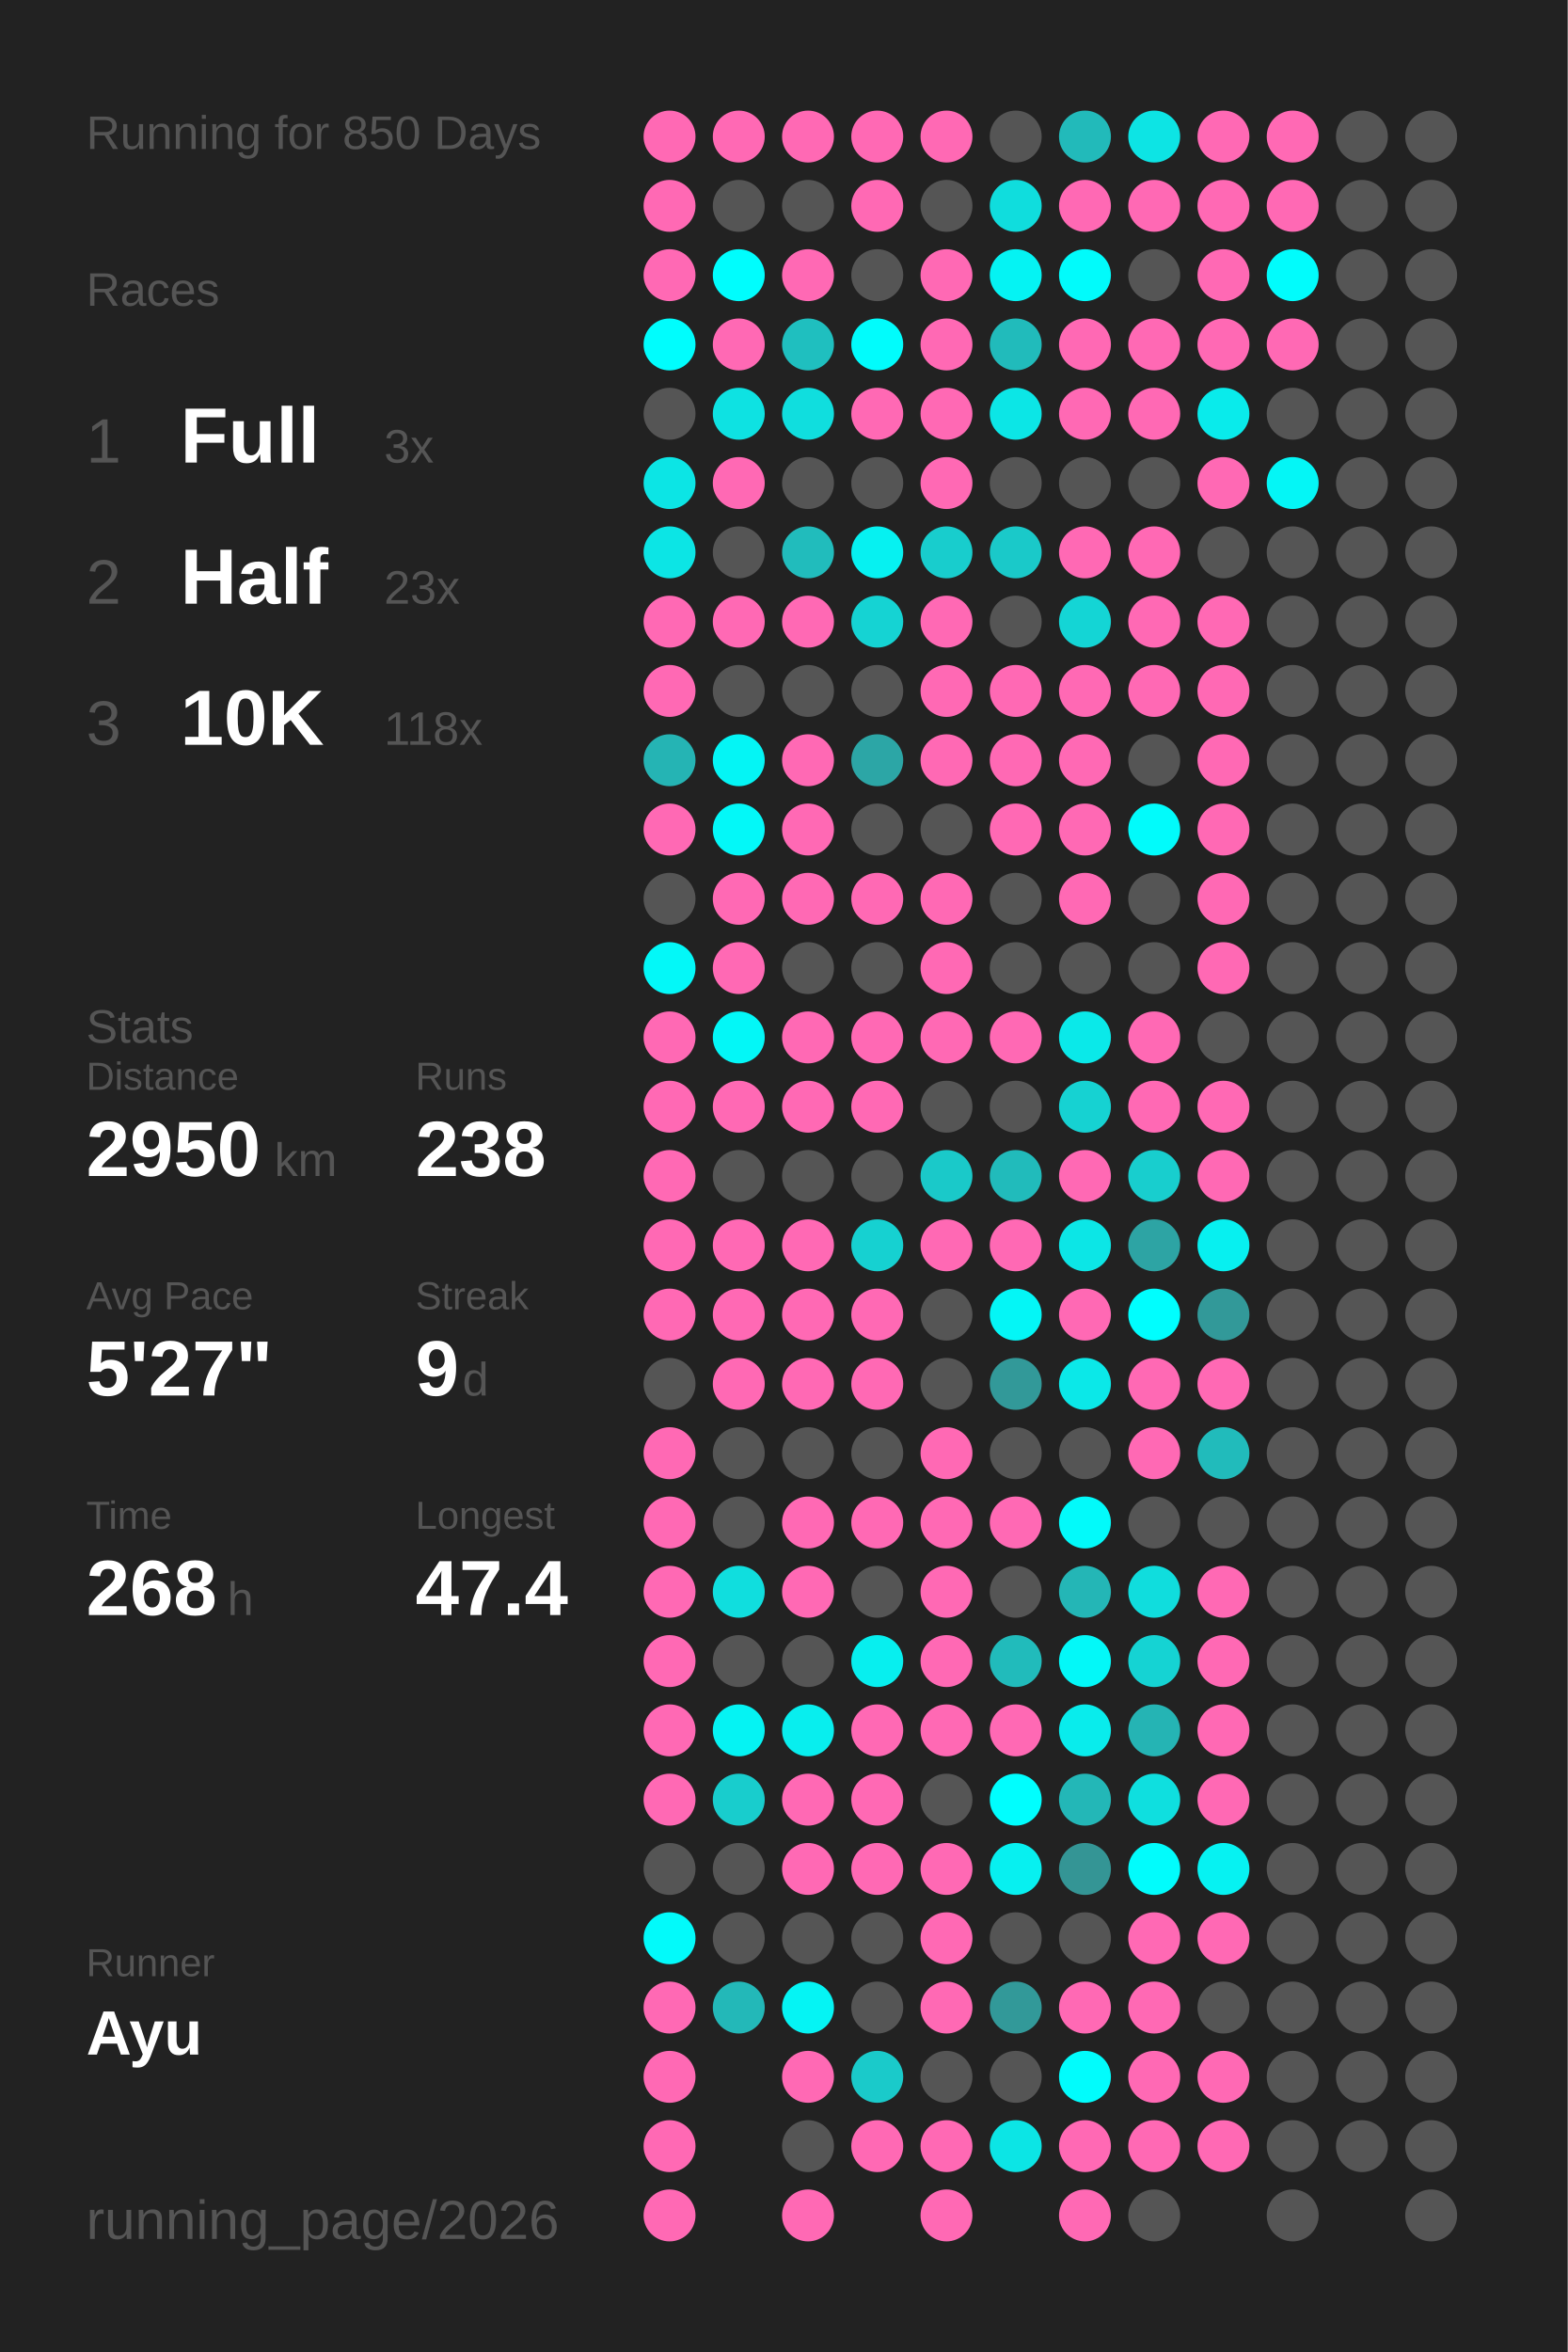
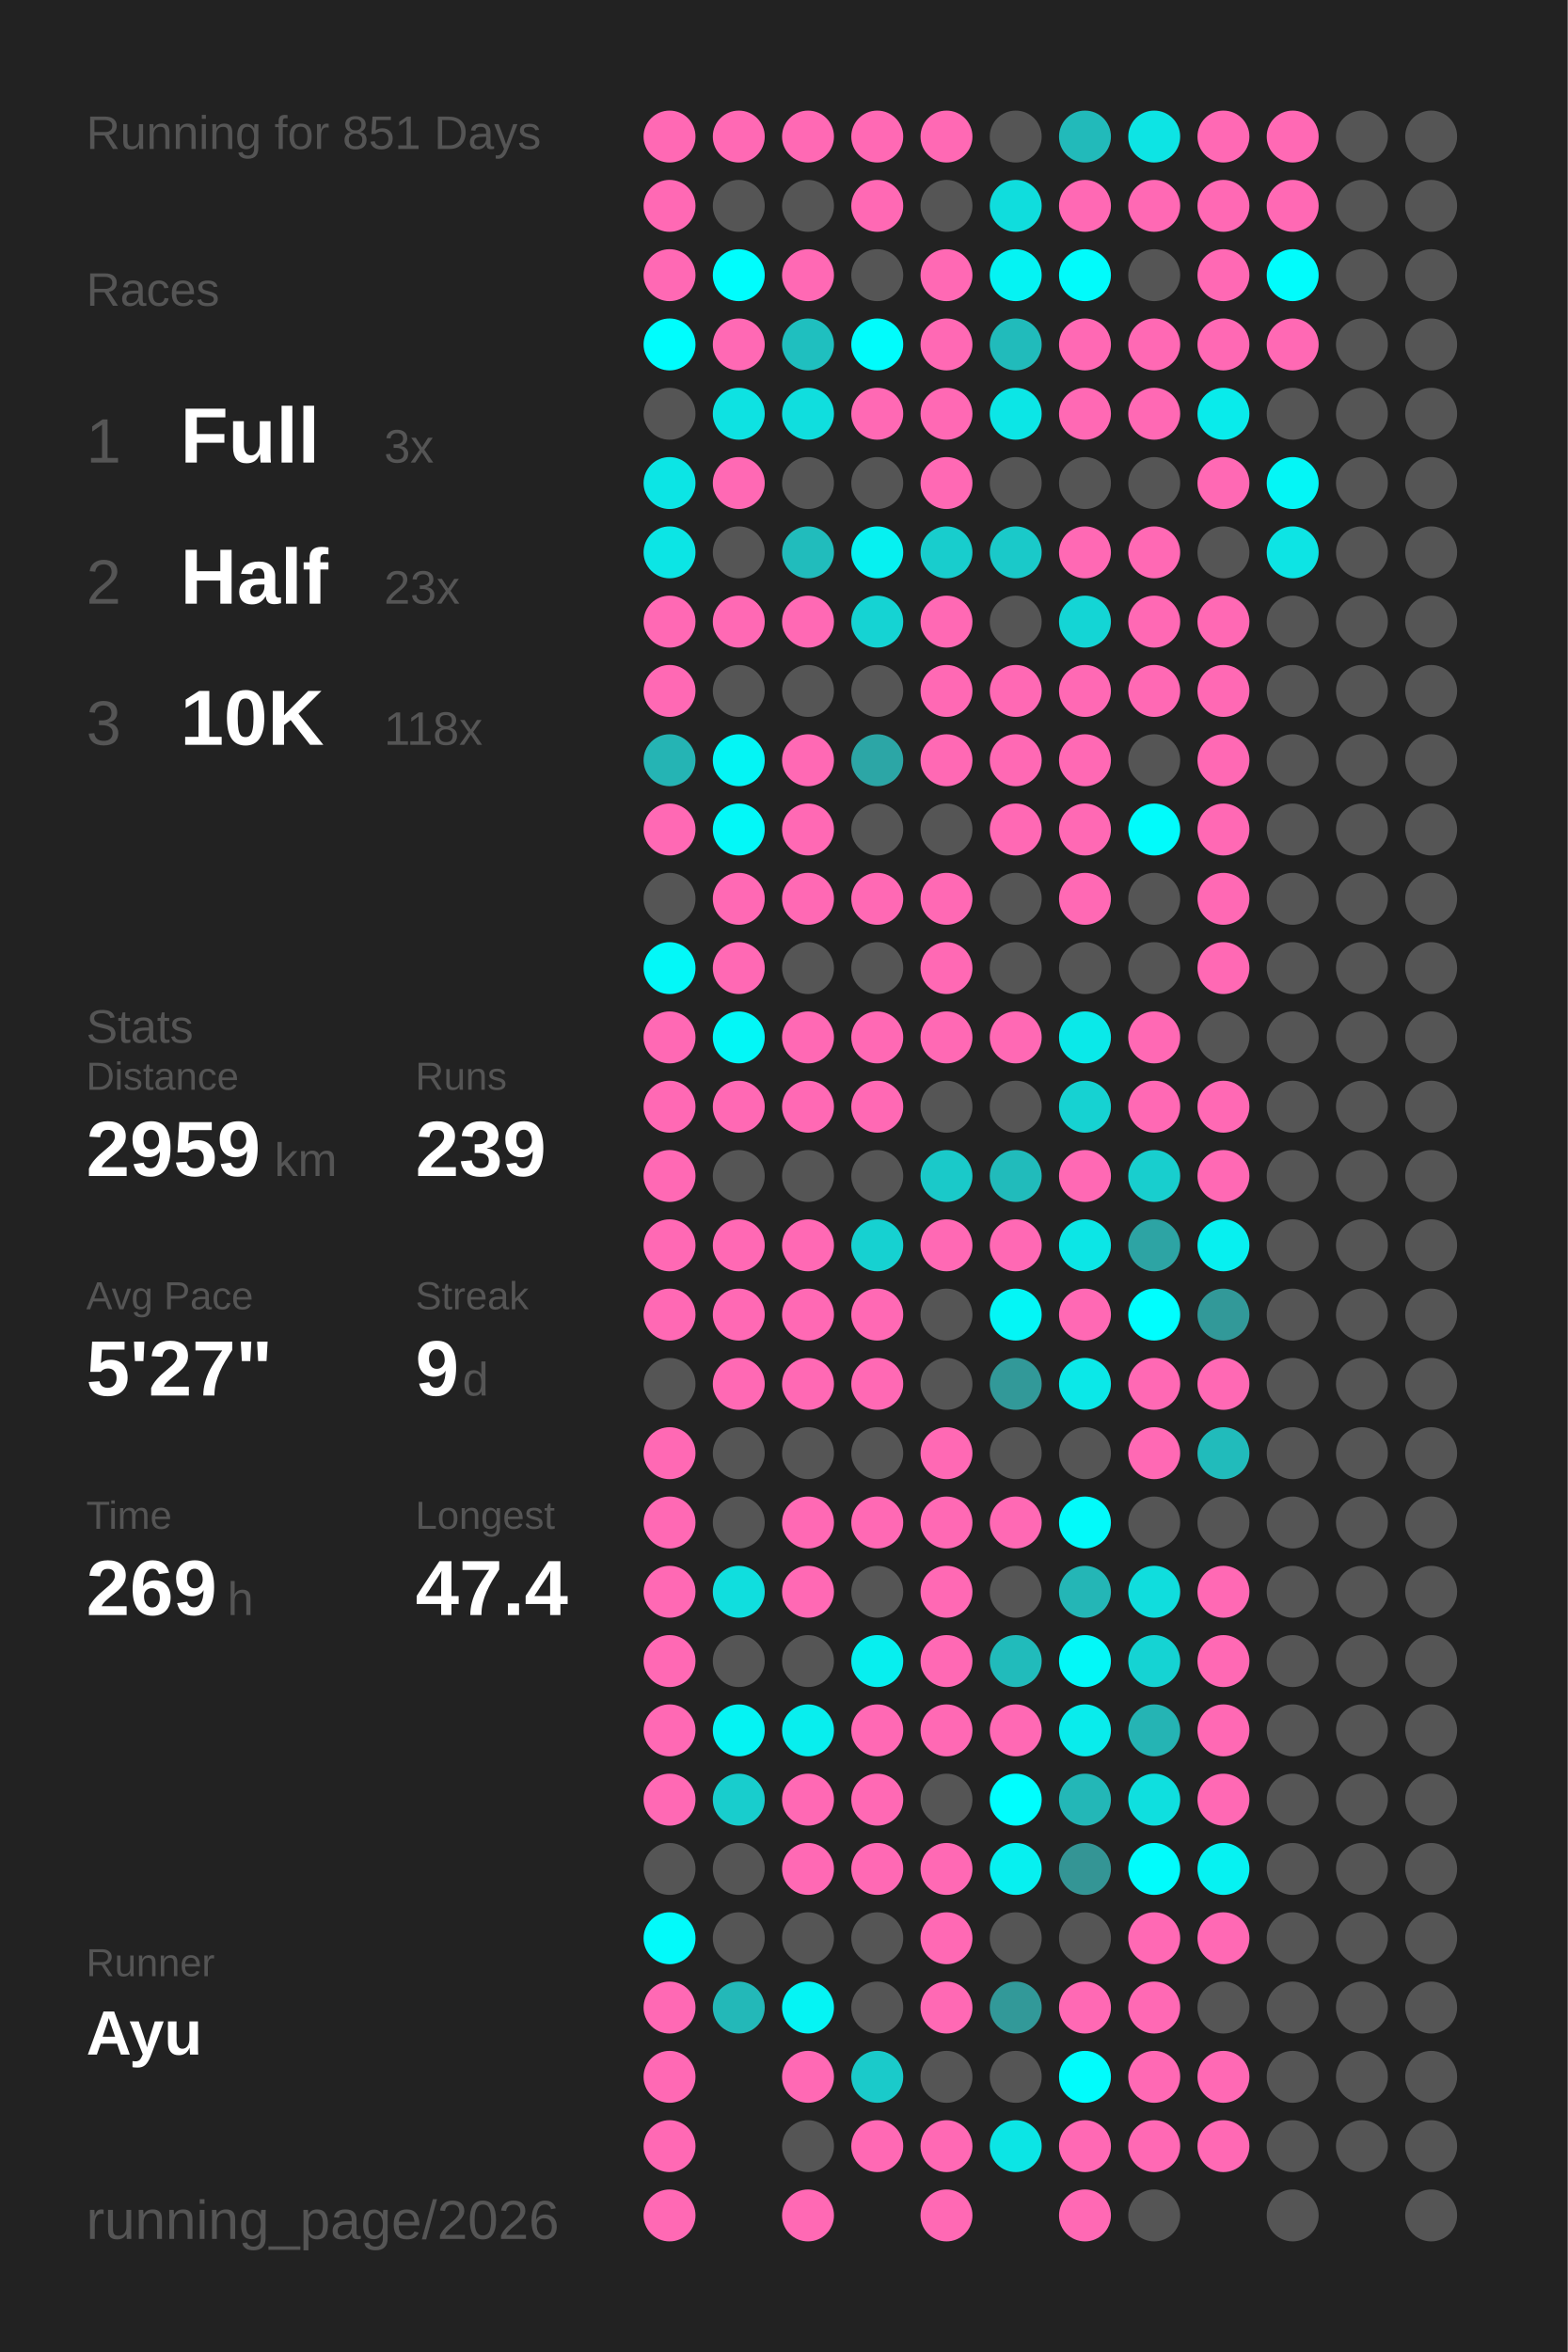
<svg xmlns="http://www.w3.org/2000/svg" baseProfile="full" height="300mm" version="1.1" viewBox="0,0,200,300" width="200mm">
  <defs />
  <rect fill="#222222" height="300" width="200" x="0" y="0" />
-   <text fill="#555555" style="font-size:6px; font-family:Arial;" x="11" y="19">Running for 850 Days</text>
+   <text fill="#555555" style="font-size:6px; font-family:Arial;" x="11" y="19">Running for 851 Days</text>
  <text fill="#555555" style="font-size:6px; font-family:Arial;" x="11" y="39">Races</text>
  <text fill="#555555" style="font-size:8px; font-family:Arial;" x="11" y="59">1</text>
  <text fill="#FFFFFF" style="font-size:10px; font-family:Arial; font-weight:bold;" x="23" y="59">Full</text>
  <text fill="#555555" style="font-size:6px; font-family:Arial;" x="49" y="59">3x</text>
  <text fill="#555555" style="font-size:8px; font-family:Arial;" x="11" y="77">2</text>
  <text fill="#FFFFFF" style="font-size:10px; font-family:Arial; font-weight:bold;" x="23" y="77">Half</text>
  <text fill="#555555" style="font-size:6px; font-family:Arial;" x="49" y="77">23x</text>
  <text fill="#555555" style="font-size:8px; font-family:Arial;" x="11" y="95">3</text>
  <text fill="#FFFFFF" style="font-size:10px; font-family:Arial; font-weight:bold;" x="23" y="95">10K</text>
  <text fill="#555555" style="font-size:6px; font-family:Arial;" x="49" y="95">118x</text>
  <text fill="#555555" style="font-size:6px; font-family:Arial;" x="11" y="133">Stats</text>
  <text fill="#555555" style="font-size:5px; font-family:Arial;" x="11" y="139">Distance</text>
-   <text fill="#FFFFFF" style="font-size:10px; font-family:Arial; font-weight:bold;" x="11" y="150">2950</text>
+   <text fill="#FFFFFF" style="font-size:10px; font-family:Arial; font-weight:bold;" x="11" y="150">2959</text>
  <text fill="#555555" style="font-size:6px; font-family:Arial;" x="35" y="150">km</text>
  <text fill="#555555" style="font-size:5px; font-family:Arial;" x="53" y="139">Runs</text>
-   <text fill="#FFFFFF" style="font-size:10px; font-family:Arial; font-weight:bold;" x="53" y="150">238</text>
+   <text fill="#FFFFFF" style="font-size:10px; font-family:Arial; font-weight:bold;" x="53" y="150">239</text>
  <text fill="#555555" style="font-size:5px; font-family:Arial;" x="11" y="167">Avg Pace</text>
  <text fill="#FFFFFF" style="font-size:10px; font-family:Arial; font-weight:bold;" x="11" y="178">5'27"</text>
  <text fill="#555555" style="font-size:5px; font-family:Arial;" x="53" y="167">Streak</text>
  <text fill="#FFFFFF" style="font-size:10px; font-family:Arial; font-weight:bold;" x="53" y="178">9</text>
  <text fill="#555555" style="font-size:6px; font-family:Arial;" x="59" y="178">d</text>
  <text fill="#555555" style="font-size:5px; font-family:Arial;" x="11" y="195">Time</text>
-   <text fill="#FFFFFF" style="font-size:10px; font-family:Arial; font-weight:bold;" x="11" y="206">268</text>
+   <text fill="#FFFFFF" style="font-size:10px; font-family:Arial; font-weight:bold;" x="11" y="206">269</text>
  <text fill="#555555" style="font-size:6px; font-family:Arial;" x="29" y="206">h</text>
  <text fill="#555555" style="font-size:5px; font-family:Arial;" x="53" y="195">Longest</text>
  <text fill="#FFFFFF" style="font-size:10px; font-family:Arial; font-weight:bold;" x="53" y="206">47.4</text>
  <text fill="#555555" style="font-size:5px; font-family:Arial;" x="11" y="252.065">Runner</text>
  <text fill="#FFFFFF" style="font-size:8px; font-family:Arial; font-weight:bold;" x="11" y="262.065">Ayu</text>
  <text fill="#555555" style="font-size:7px; font-family:Arial;" x="11" y="285.581">running_page/2026</text>
  <circle cx="85.417" cy="17.419" fill="#ff69b4" r="3.312" />
  <circle cx="85.417" cy="26.258" fill="#ff69b4" r="3.312" />
  <circle cx="85.417" cy="35.097" fill="#ff69b4" r="3.312" />
  <circle cx="85.417" cy="43.935" fill="#00fdfd" r="3.312" />
  <circle cx="85.417" cy="52.774" fill="#555555" r="3.312" />
  <circle cx="85.417" cy="61.613" fill="#0ce5e5" r="3.312" />
  <circle cx="85.417" cy="70.452" fill="#0ce5e5" r="3.312" />
  <circle cx="85.417" cy="79.29" fill="#ff69b4" r="3.312" />
  <circle cx="85.417" cy="88.129" fill="#ff69b4" r="3.312" />
  <circle cx="85.417" cy="96.968" fill="#25b4b4" r="3.312" />
  <circle cx="85.417" cy="105.806" fill="#ff69b4" r="3.312" />
  <circle cx="85.417" cy="114.645" fill="#555555" r="3.312" />
  <circle cx="85.417" cy="123.484" fill="#03f8f8" r="3.312" />
  <circle cx="85.417" cy="132.323" fill="#ff69b4" r="3.312" />
  <circle cx="85.417" cy="141.161" fill="#ff69b4" r="3.312" />
  <circle cx="85.417" cy="150" fill="#ff69b4" r="3.312" />
  <circle cx="85.417" cy="158.839" fill="#ff69b4" r="3.312" />
  <circle cx="85.417" cy="167.677" fill="#ff69b4" r="3.312" />
  <circle cx="85.417" cy="176.516" fill="#555555" r="3.312" />
  <circle cx="85.417" cy="185.355" fill="#ff69b4" r="3.312" />
  <circle cx="85.417" cy="194.194" fill="#ff69b4" r="3.312" />
  <circle cx="85.417" cy="203.032" fill="#ff69b4" r="3.312" />
  <circle cx="85.417" cy="211.871" fill="#ff69b4" r="3.312" />
  <circle cx="85.417" cy="220.71" fill="#ff69b4" r="3.312" />
  <circle cx="85.417" cy="229.548" fill="#ff69b4" r="3.312" />
  <circle cx="85.417" cy="238.387" fill="#555555" r="3.312" />
  <circle cx="85.417" cy="247.226" fill="#02fafa" r="3.312" />
  <circle cx="85.417" cy="256.065" fill="#ff69b4" r="3.312" />
  <circle cx="85.417" cy="264.903" fill="#ff69b4" r="3.312" />
  <circle cx="85.417" cy="273.742" fill="#ff69b4" r="3.312" />
  <circle cx="85.417" cy="282.581" fill="#ff69b4" r="3.312" />
  <circle cx="94.25" cy="17.419" fill="#ff69b4" r="3.312" />
  <circle cx="94.25" cy="26.258" fill="#555555" r="3.312" />
  <circle cx="94.25" cy="35.097" fill="#00fdfd" r="3.312" />
  <circle cx="94.25" cy="43.935" fill="#ff69b4" r="3.312" />
  <circle cx="94.25" cy="52.774" fill="#0ee2e2" r="3.312" />
  <circle cx="94.25" cy="61.613" fill="#ff69b4" r="3.312" />
  <circle cx="94.25" cy="70.452" fill="#555555" r="3.312" />
  <circle cx="94.25" cy="79.29" fill="#ff69b4" r="3.312" />
  <circle cx="94.25" cy="88.129" fill="#555555" r="3.312" />
  <circle cx="94.25" cy="96.968" fill="#04f5f5" r="3.312" />
  <circle cx="94.25" cy="105.806" fill="#03f8f8" r="3.312" />
  <circle cx="94.25" cy="114.645" fill="#ff69b4" r="3.312" />
  <circle cx="94.25" cy="123.484" fill="#ff69b4" r="3.312" />
  <circle cx="94.25" cy="132.323" fill="#03f7f7" r="3.312" />
  <circle cx="94.25" cy="141.161" fill="#ff69b4" r="3.312" />
  <circle cx="94.25" cy="150" fill="#555555" r="3.312" />
  <circle cx="94.25" cy="158.839" fill="#ff69b4" r="3.312" />
  <circle cx="94.25" cy="167.677" fill="#ff69b4" r="3.312" />
  <circle cx="94.25" cy="176.516" fill="#ff69b4" r="3.312" />
  <circle cx="94.25" cy="185.355" fill="#555555" r="3.312" />
  <circle cx="94.25" cy="194.194" fill="#555555" r="3.312" />
  <circle cx="94.25" cy="203.032" fill="#10dede" r="3.312" />
  <circle cx="94.25" cy="211.871" fill="#555555" r="3.312" />
  <circle cx="94.25" cy="220.71" fill="#05f3f3" r="3.312" />
  <circle cx="94.25" cy="229.548" fill="#18cdcd" r="3.312" />
  <circle cx="94.25" cy="238.387" fill="#555555" r="3.312" />
  <circle cx="94.25" cy="247.226" fill="#555555" r="3.312" />
  <circle cx="94.25" cy="256.065" fill="#23b8b8" r="3.312" />
  <circle cx="103.083" cy="17.419" fill="#ff69b4" r="3.312" />
  <circle cx="103.083" cy="26.258" fill="#555555" r="3.312" />
  <circle cx="103.083" cy="35.097" fill="#ff69b4" r="3.312" />
  <circle cx="103.083" cy="43.935" fill="#1fbfbf" r="3.312" />
  <circle cx="103.083" cy="52.774" fill="#10dede" r="3.312" />
  <circle cx="103.083" cy="61.613" fill="#555555" r="3.312" />
  <circle cx="103.083" cy="70.452" fill="#21bcbc" r="3.312" />
  <circle cx="103.083" cy="79.29" fill="#ff69b4" r="3.312" />
  <circle cx="103.083" cy="88.129" fill="#555555" r="3.312" />
  <circle cx="103.083" cy="96.968" fill="#ff69b4" r="3.312" />
  <circle cx="103.083" cy="105.806" fill="#ff69b4" r="3.312" />
  <circle cx="103.083" cy="114.645" fill="#ff69b4" r="3.312" />
  <circle cx="103.083" cy="123.484" fill="#555555" r="3.312" />
  <circle cx="103.083" cy="132.323" fill="#ff69b4" r="3.312" />
  <circle cx="103.083" cy="141.161" fill="#ff69b4" r="3.312" />
  <circle cx="103.083" cy="150" fill="#555555" r="3.312" />
  <circle cx="103.083" cy="158.839" fill="#ff69b4" r="3.312" />
  <circle cx="103.083" cy="167.677" fill="#ff69b4" r="3.312" />
  <circle cx="103.083" cy="176.516" fill="#ff69b4" r="3.312" />
  <circle cx="103.083" cy="185.355" fill="#555555" r="3.312" />
  <circle cx="103.083" cy="194.194" fill="#ff69b4" r="3.312" />
  <circle cx="103.083" cy="203.032" fill="#ff69b4" r="3.312" />
  <circle cx="103.083" cy="211.871" fill="#555555" r="3.312" />
  <circle cx="103.083" cy="220.71" fill="#08eeee" r="3.312" />
  <circle cx="103.083" cy="229.548" fill="#ff69b4" r="3.312" />
  <circle cx="103.083" cy="238.387" fill="#ff69b4" r="3.312" />
  <circle cx="103.083" cy="247.226" fill="#555555" r="3.312" />
  <circle cx="103.083" cy="256.065" fill="#05f4f4" r="3.312" />
  <circle cx="103.083" cy="264.903" fill="#ff69b4" r="3.312" />
  <circle cx="103.083" cy="273.742" fill="#555555" r="3.312" />
  <circle cx="103.083" cy="282.581" fill="#ff69b4" r="3.312" />
  <circle cx="111.917" cy="17.419" fill="#ff69b4" r="3.312" />
  <circle cx="111.917" cy="26.258" fill="#ff69b4" r="3.312" />
  <circle cx="111.917" cy="35.097" fill="#555555" r="3.312" />
  <circle cx="111.917" cy="43.935" fill="#01fcfc" r="3.312" />
  <circle cx="111.917" cy="52.774" fill="#ff69b4" r="3.312" />
  <circle cx="111.917" cy="61.613" fill="#555555" r="3.312" />
  <circle cx="111.917" cy="70.452" fill="#06f1f1" r="3.312" />
  <circle cx="111.917" cy="79.29" fill="#15d3d3" r="3.312" />
  <circle cx="111.917" cy="88.129" fill="#555555" r="3.312" />
  <circle cx="111.917" cy="96.968" fill="#2ca6a6" r="3.312" />
  <circle cx="111.917" cy="105.806" fill="#555555" r="3.312" />
  <circle cx="111.917" cy="114.645" fill="#ff69b4" r="3.312" />
  <circle cx="111.917" cy="123.484" fill="#555555" r="3.312" />
  <circle cx="111.917" cy="132.323" fill="#ff69b4" r="3.312" />
  <circle cx="111.917" cy="141.161" fill="#ff69b4" r="3.312" />
  <circle cx="111.917" cy="150" fill="#555555" r="3.312" />
  <circle cx="111.917" cy="158.839" fill="#16d1d1" r="3.312" />
  <circle cx="111.917" cy="167.677" fill="#ff69b4" r="3.312" />
  <circle cx="111.917" cy="176.516" fill="#ff69b4" r="3.312" />
  <circle cx="111.917" cy="185.355" fill="#555555" r="3.312" />
  <circle cx="111.917" cy="194.194" fill="#ff69b4" r="3.312" />
  <circle cx="111.917" cy="203.032" fill="#555555" r="3.312" />
  <circle cx="111.917" cy="211.871" fill="#07efef" r="3.312" />
  <circle cx="111.917" cy="220.71" fill="#ff69b4" r="3.312" />
  <circle cx="111.917" cy="229.548" fill="#ff69b4" r="3.312" />
  <circle cx="111.917" cy="238.387" fill="#ff69b4" r="3.312" />
  <circle cx="111.917" cy="247.226" fill="#555555" r="3.312" />
  <circle cx="111.917" cy="256.065" fill="#555555" r="3.312" />
  <circle cx="111.917" cy="264.903" fill="#1acaca" r="3.312" />
  <circle cx="111.917" cy="273.742" fill="#ff69b4" r="3.312" />
  <circle cx="120.75" cy="17.419" fill="#ff69b4" r="3.312" />
  <circle cx="120.75" cy="26.258" fill="#555555" r="3.312" />
  <circle cx="120.75" cy="35.097" fill="#ff69b4" r="3.312" />
  <circle cx="120.75" cy="43.935" fill="#ff69b4" r="3.312" />
  <circle cx="120.75" cy="52.774" fill="#ff69b4" r="3.312" />
  <circle cx="120.75" cy="61.613" fill="#ff69b4" r="3.312" />
  <circle cx="120.75" cy="70.452" fill="#18cdcd" r="3.312" />
  <circle cx="120.75" cy="79.29" fill="#ff69b4" r="3.312" />
  <circle cx="120.75" cy="88.129" fill="#ff69b4" r="3.312" />
  <circle cx="120.75" cy="96.968" fill="#ff69b4" r="3.312" />
  <circle cx="120.75" cy="105.806" fill="#555555" r="3.312" />
  <circle cx="120.75" cy="114.645" fill="#ff69b4" r="3.312" />
  <circle cx="120.75" cy="123.484" fill="#ff69b4" r="3.312" />
  <circle cx="120.75" cy="132.323" fill="#ff69b4" r="3.312" />
  <circle cx="120.75" cy="141.161" fill="#555555" r="3.312" />
  <circle cx="120.75" cy="150" fill="#1ac9c9" r="3.312" />
  <circle cx="120.75" cy="158.839" fill="#ff69b4" r="3.312" />
  <circle cx="120.75" cy="167.677" fill="#555555" r="3.312" />
  <circle cx="120.75" cy="176.516" fill="#555555" r="3.312" />
  <circle cx="120.75" cy="185.355" fill="#ff69b4" r="3.312" />
  <circle cx="120.75" cy="194.194" fill="#ff69b4" r="3.312" />
  <circle cx="120.75" cy="203.032" fill="#ff69b4" r="3.312" />
  <circle cx="120.75" cy="211.871" fill="#ff69b4" r="3.312" />
  <circle cx="120.75" cy="220.71" fill="#ff69b4" r="3.312" />
  <circle cx="120.75" cy="229.548" fill="#555555" r="3.312" />
  <circle cx="120.75" cy="238.387" fill="#ff69b4" r="3.312" />
  <circle cx="120.75" cy="247.226" fill="#ff69b4" r="3.312" />
  <circle cx="120.75" cy="256.065" fill="#ff69b4" r="3.312" />
  <circle cx="120.75" cy="264.903" fill="#555555" r="3.312" />
  <circle cx="120.75" cy="273.742" fill="#ff69b4" r="3.312" />
  <circle cx="120.75" cy="282.581" fill="#ff69b4" r="3.312" />
  <circle cx="129.583" cy="17.419" fill="#555555" r="3.312" />
  <circle cx="129.583" cy="26.258" fill="#10dddd" r="3.312" />
  <circle cx="129.583" cy="35.097" fill="#05f3f3" r="3.312" />
  <circle cx="129.583" cy="43.935" fill="#21bbbb" r="3.312" />
  <circle cx="129.583" cy="52.774" fill="#0ce6e6" r="3.312" />
  <circle cx="129.583" cy="61.613" fill="#555555" r="3.312" />
  <circle cx="129.583" cy="70.452" fill="#1ac9c9" r="3.312" />
  <circle cx="129.583" cy="79.29" fill="#555555" r="3.312" />
  <circle cx="129.583" cy="88.129" fill="#ff69b4" r="3.312" />
  <circle cx="129.583" cy="96.968" fill="#ff69b4" r="3.312" />
  <circle cx="129.583" cy="105.806" fill="#ff69b4" r="3.312" />
  <circle cx="129.583" cy="114.645" fill="#555555" r="3.312" />
  <circle cx="129.583" cy="123.484" fill="#555555" r="3.312" />
  <circle cx="129.583" cy="132.323" fill="#ff69b4" r="3.312" />
  <circle cx="129.583" cy="141.161" fill="#555555" r="3.312" />
  <circle cx="129.583" cy="150" fill="#21bbbb" r="3.312" />
  <circle cx="129.583" cy="158.839" fill="#ff69b4" r="3.312" />
  <circle cx="129.583" cy="167.677" fill="#04f6f6" r="3.312" />
  <circle cx="129.583" cy="176.516" fill="#329999" r="3.312" />
  <circle cx="129.583" cy="185.355" fill="#555555" r="3.312" />
  <circle cx="129.583" cy="194.194" fill="#ff69b4" r="3.312" />
  <circle cx="129.583" cy="203.032" fill="#555555" r="3.312" />
  <circle cx="129.583" cy="211.871" fill="#21bbbb" r="3.312" />
  <circle cx="129.583" cy="220.71" fill="#ff69b4" r="3.312" />
  <circle cx="129.583" cy="229.548" fill="#00fefe" r="3.312" />
  <circle cx="129.583" cy="238.387" fill="#07f0f0" r="3.312" />
  <circle cx="129.583" cy="247.226" fill="#555555" r="3.312" />
  <circle cx="129.583" cy="256.065" fill="#329999" r="3.312" />
  <circle cx="129.583" cy="264.903" fill="#555555" r="3.312" />
  <circle cx="129.583" cy="273.742" fill="#0ce5e5" r="3.312" />
  <circle cx="138.417" cy="17.419" fill="#22baba" r="3.312" />
  <circle cx="138.417" cy="26.258" fill="#ff69b4" r="3.312" />
  <circle cx="138.417" cy="35.097" fill="#01fbfb" r="3.312" />
  <circle cx="138.417" cy="43.935" fill="#ff69b4" r="3.312" />
  <circle cx="138.417" cy="52.774" fill="#ff69b4" r="3.312" />
  <circle cx="138.417" cy="61.613" fill="#555555" r="3.312" />
  <circle cx="138.417" cy="70.452" fill="#ff69b4" r="3.312" />
  <circle cx="138.417" cy="79.29" fill="#14d5d5" r="3.312" />
  <circle cx="138.417" cy="88.129" fill="#ff69b4" r="3.312" />
  <circle cx="138.417" cy="96.968" fill="#ff69b4" r="3.312" />
  <circle cx="138.417" cy="105.806" fill="#ff69b4" r="3.312" />
  <circle cx="138.417" cy="114.645" fill="#ff69b4" r="3.312" />
  <circle cx="138.417" cy="123.484" fill="#555555" r="3.312" />
  <circle cx="138.417" cy="132.323" fill="#0ae9e9" r="3.312" />
  <circle cx="138.417" cy="141.161" fill="#16d2d2" r="3.312" />
  <circle cx="138.417" cy="150" fill="#ff69b4" r="3.312" />
  <circle cx="138.417" cy="158.839" fill="#0ce6e6" r="3.312" />
  <circle cx="138.417" cy="167.677" fill="#ff69b4" r="3.312" />
  <circle cx="138.417" cy="176.516" fill="#0be8e8" r="3.312" />
  <circle cx="138.417" cy="185.355" fill="#555555" r="3.312" />
  <circle cx="138.417" cy="194.194" fill="#02fafa" r="3.312" />
  <circle cx="138.417" cy="203.032" fill="#24b6b6" r="3.312" />
  <circle cx="138.417" cy="211.871" fill="#03f8f8" r="3.312" />
  <circle cx="138.417" cy="220.71" fill="#09ecec" r="3.312" />
  <circle cx="138.417" cy="229.548" fill="#23b7b7" r="3.312" />
  <circle cx="138.417" cy="238.387" fill="#349595" r="3.312" />
  <circle cx="138.417" cy="247.226" fill="#555555" r="3.312" />
  <circle cx="138.417" cy="256.065" fill="#ff69b4" r="3.312" />
  <circle cx="138.417" cy="264.903" fill="#01fcfc" r="3.312" />
  <circle cx="138.417" cy="273.742" fill="#ff69b4" r="3.312" />
  <circle cx="138.417" cy="282.581" fill="#ff69b4" r="3.312" />
  <circle cx="147.25" cy="17.419" fill="#0de4e4" r="3.312" />
  <circle cx="147.25" cy="26.258" fill="#ff69b4" r="3.312" />
  <circle cx="147.25" cy="35.097" fill="#555555" r="3.312" />
  <circle cx="147.25" cy="43.935" fill="#ff69b4" r="3.312" />
  <circle cx="147.25" cy="52.774" fill="#ff69b4" r="3.312" />
  <circle cx="147.25" cy="61.613" fill="#555555" r="3.312" />
  <circle cx="147.25" cy="70.452" fill="#ff69b4" r="3.312" />
  <circle cx="147.25" cy="79.29" fill="#ff69b4" r="3.312" />
  <circle cx="147.25" cy="88.129" fill="#ff69b4" r="3.312" />
  <circle cx="147.25" cy="96.968" fill="#555555" r="3.312" />
  <circle cx="147.25" cy="105.806" fill="#01fbfb" r="3.312" />
  <circle cx="147.25" cy="114.645" fill="#555555" r="3.312" />
  <circle cx="147.25" cy="123.484" fill="#555555" r="3.312" />
  <circle cx="147.25" cy="132.323" fill="#ff69b4" r="3.312" />
  <circle cx="147.25" cy="141.161" fill="#ff69b4" r="3.312" />
  <circle cx="147.25" cy="150" fill="#18cece" r="3.312" />
  <circle cx="147.25" cy="158.839" fill="#2da4a4" r="3.312" />
  <circle cx="147.25" cy="167.677" fill="#00fefe" r="3.312" />
  <circle cx="147.25" cy="176.516" fill="#ff69b4" r="3.312" />
  <circle cx="147.25" cy="185.355" fill="#ff69b4" r="3.312" />
  <circle cx="147.25" cy="194.194" fill="#555555" r="3.312" />
  <circle cx="147.25" cy="203.032" fill="#10dddd" r="3.312" />
  <circle cx="147.25" cy="211.871" fill="#15d3d3" r="3.312" />
  <circle cx="147.25" cy="220.71" fill="#25b4b4" r="3.312" />
  <circle cx="147.25" cy="229.548" fill="#0fdfdf" r="3.312" />
  <circle cx="147.25" cy="238.387" fill="#01fcfc" r="3.312" />
  <circle cx="147.25" cy="247.226" fill="#ff69b4" r="3.312" />
  <circle cx="147.25" cy="256.065" fill="#ff69b4" r="3.312" />
  <circle cx="147.25" cy="264.903" fill="#ff69b4" r="3.312" />
  <circle cx="147.25" cy="273.742" fill="#ff69b4" r="3.312" />
  <circle cx="147.25" cy="282.581" fill="#555555" r="3.312" />
  <circle cx="156.083" cy="17.419" fill="#ff69b4" r="3.312" />
  <circle cx="156.083" cy="26.258" fill="#ff69b4" r="3.312" />
  <circle cx="156.083" cy="35.097" fill="#ff69b4" r="3.312" />
  <circle cx="156.083" cy="43.935" fill="#ff69b4" r="3.312" />
  <circle cx="156.083" cy="52.774" fill="#09ebeb" r="3.312" />
  <circle cx="156.083" cy="61.613" fill="#ff69b4" r="3.312" />
  <circle cx="156.083" cy="70.452" fill="#555555" r="3.312" />
  <circle cx="156.083" cy="79.29" fill="#ff69b4" r="3.312" />
  <circle cx="156.083" cy="88.129" fill="#ff69b4" r="3.312" />
  <circle cx="156.083" cy="96.968" fill="#ff69b4" r="3.312" />
  <circle cx="156.083" cy="105.806" fill="#ff69b4" r="3.312" />
  <circle cx="156.083" cy="114.645" fill="#ff69b4" r="3.312" />
  <circle cx="156.083" cy="123.484" fill="#ff69b4" r="3.312" />
  <circle cx="156.083" cy="132.323" fill="#555555" r="3.312" />
  <circle cx="156.083" cy="141.161" fill="#ff69b4" r="3.312" />
  <circle cx="156.083" cy="150" fill="#ff69b4" r="3.312" />
  <circle cx="156.083" cy="158.839" fill="#07f0f0" r="3.312" />
  <circle cx="156.083" cy="167.677" fill="#329999" r="3.312" />
  <circle cx="156.083" cy="176.516" fill="#ff69b4" r="3.312" />
  <circle cx="156.083" cy="185.355" fill="#21bbbb" r="3.312" />
  <circle cx="156.083" cy="194.194" fill="#555555" r="3.312" />
  <circle cx="156.083" cy="203.032" fill="#ff69b4" r="3.312" />
  <circle cx="156.083" cy="211.871" fill="#ff69b4" r="3.312" />
  <circle cx="156.083" cy="220.71" fill="#ff69b4" r="3.312" />
  <circle cx="156.083" cy="229.548" fill="#ff69b4" r="3.312" />
  <circle cx="156.083" cy="238.387" fill="#06f2f2" r="3.312" />
  <circle cx="156.083" cy="247.226" fill="#ff69b4" r="3.312" />
  <circle cx="156.083" cy="256.065" fill="#555555" r="3.312" />
  <circle cx="156.083" cy="264.903" fill="#ff69b4" r="3.312" />
  <circle cx="156.083" cy="273.742" fill="#ff69b4" r="3.312" />
  <circle cx="164.917" cy="17.419" fill="#ff69b4" r="3.312" />
  <circle cx="164.917" cy="26.258" fill="#ff69b4" r="3.312" />
  <circle cx="164.917" cy="35.097" fill="#01fcfc" r="3.312" />
  <circle cx="164.917" cy="43.935" fill="#ff69b4" r="3.312" />
  <circle cx="164.917" cy="52.774" fill="#555555" r="3.312" />
  <circle cx="164.917" cy="61.613" fill="#04f6f6" r="3.312" />
-   <circle cx="164.917" cy="70.452" fill="#555555" r="3.312" />
+   <circle cx="164.917" cy="70.452" fill="#0de4e4" r="3.312" />
  <circle cx="164.917" cy="79.29" fill="#555555" r="3.312" />
  <circle cx="164.917" cy="88.129" fill="#555555" r="3.312" />
  <circle cx="164.917" cy="96.968" fill="#555555" r="3.312" />
  <circle cx="164.917" cy="105.806" fill="#555555" r="3.312" />
  <circle cx="164.917" cy="114.645" fill="#555555" r="3.312" />
  <circle cx="164.917" cy="123.484" fill="#555555" r="3.312" />
  <circle cx="164.917" cy="132.323" fill="#555555" r="3.312" />
  <circle cx="164.917" cy="141.161" fill="#555555" r="3.312" />
  <circle cx="164.917" cy="150" fill="#555555" r="3.312" />
  <circle cx="164.917" cy="158.839" fill="#555555" r="3.312" />
  <circle cx="164.917" cy="167.677" fill="#555555" r="3.312" />
  <circle cx="164.917" cy="176.516" fill="#555555" r="3.312" />
  <circle cx="164.917" cy="185.355" fill="#555555" r="3.312" />
  <circle cx="164.917" cy="194.194" fill="#555555" r="3.312" />
  <circle cx="164.917" cy="203.032" fill="#555555" r="3.312" />
  <circle cx="164.917" cy="211.871" fill="#555555" r="3.312" />
  <circle cx="164.917" cy="220.71" fill="#555555" r="3.312" />
  <circle cx="164.917" cy="229.548" fill="#555555" r="3.312" />
  <circle cx="164.917" cy="238.387" fill="#555555" r="3.312" />
  <circle cx="164.917" cy="247.226" fill="#555555" r="3.312" />
  <circle cx="164.917" cy="256.065" fill="#555555" r="3.312" />
  <circle cx="164.917" cy="264.903" fill="#555555" r="3.312" />
  <circle cx="164.917" cy="273.742" fill="#555555" r="3.312" />
  <circle cx="164.917" cy="282.581" fill="#555555" r="3.312" />
  <circle cx="173.75" cy="17.419" fill="#555555" r="3.312" />
  <circle cx="173.75" cy="26.258" fill="#555555" r="3.312" />
  <circle cx="173.75" cy="35.097" fill="#555555" r="3.312" />
  <circle cx="173.75" cy="43.935" fill="#555555" r="3.312" />
  <circle cx="173.75" cy="52.774" fill="#555555" r="3.312" />
  <circle cx="173.75" cy="61.613" fill="#555555" r="3.312" />
  <circle cx="173.75" cy="70.452" fill="#555555" r="3.312" />
  <circle cx="173.75" cy="79.29" fill="#555555" r="3.312" />
  <circle cx="173.75" cy="88.129" fill="#555555" r="3.312" />
  <circle cx="173.75" cy="96.968" fill="#555555" r="3.312" />
  <circle cx="173.75" cy="105.806" fill="#555555" r="3.312" />
  <circle cx="173.75" cy="114.645" fill="#555555" r="3.312" />
  <circle cx="173.75" cy="123.484" fill="#555555" r="3.312" />
  <circle cx="173.75" cy="132.323" fill="#555555" r="3.312" />
  <circle cx="173.75" cy="141.161" fill="#555555" r="3.312" />
  <circle cx="173.75" cy="150" fill="#555555" r="3.312" />
  <circle cx="173.75" cy="158.839" fill="#555555" r="3.312" />
  <circle cx="173.75" cy="167.677" fill="#555555" r="3.312" />
  <circle cx="173.75" cy="176.516" fill="#555555" r="3.312" />
  <circle cx="173.75" cy="185.355" fill="#555555" r="3.312" />
  <circle cx="173.75" cy="194.194" fill="#555555" r="3.312" />
  <circle cx="173.75" cy="203.032" fill="#555555" r="3.312" />
  <circle cx="173.75" cy="211.871" fill="#555555" r="3.312" />
  <circle cx="173.75" cy="220.71" fill="#555555" r="3.312" />
  <circle cx="173.75" cy="229.548" fill="#555555" r="3.312" />
  <circle cx="173.75" cy="238.387" fill="#555555" r="3.312" />
  <circle cx="173.75" cy="247.226" fill="#555555" r="3.312" />
  <circle cx="173.75" cy="256.065" fill="#555555" r="3.312" />
  <circle cx="173.75" cy="264.903" fill="#555555" r="3.312" />
  <circle cx="173.75" cy="273.742" fill="#555555" r="3.312" />
  <circle cx="182.583" cy="17.419" fill="#555555" r="3.312" />
  <circle cx="182.583" cy="26.258" fill="#555555" r="3.312" />
  <circle cx="182.583" cy="35.097" fill="#555555" r="3.312" />
  <circle cx="182.583" cy="43.935" fill="#555555" r="3.312" />
  <circle cx="182.583" cy="52.774" fill="#555555" r="3.312" />
  <circle cx="182.583" cy="61.613" fill="#555555" r="3.312" />
  <circle cx="182.583" cy="70.452" fill="#555555" r="3.312" />
  <circle cx="182.583" cy="79.29" fill="#555555" r="3.312" />
  <circle cx="182.583" cy="88.129" fill="#555555" r="3.312" />
  <circle cx="182.583" cy="96.968" fill="#555555" r="3.312" />
  <circle cx="182.583" cy="105.806" fill="#555555" r="3.312" />
  <circle cx="182.583" cy="114.645" fill="#555555" r="3.312" />
  <circle cx="182.583" cy="123.484" fill="#555555" r="3.312" />
  <circle cx="182.583" cy="132.323" fill="#555555" r="3.312" />
  <circle cx="182.583" cy="141.161" fill="#555555" r="3.312" />
  <circle cx="182.583" cy="150" fill="#555555" r="3.312" />
  <circle cx="182.583" cy="158.839" fill="#555555" r="3.312" />
  <circle cx="182.583" cy="167.677" fill="#555555" r="3.312" />
  <circle cx="182.583" cy="176.516" fill="#555555" r="3.312" />
  <circle cx="182.583" cy="185.355" fill="#555555" r="3.312" />
  <circle cx="182.583" cy="194.194" fill="#555555" r="3.312" />
  <circle cx="182.583" cy="203.032" fill="#555555" r="3.312" />
  <circle cx="182.583" cy="211.871" fill="#555555" r="3.312" />
  <circle cx="182.583" cy="220.71" fill="#555555" r="3.312" />
  <circle cx="182.583" cy="229.548" fill="#555555" r="3.312" />
  <circle cx="182.583" cy="238.387" fill="#555555" r="3.312" />
  <circle cx="182.583" cy="247.226" fill="#555555" r="3.312" />
  <circle cx="182.583" cy="256.065" fill="#555555" r="3.312" />
  <circle cx="182.583" cy="264.903" fill="#555555" r="3.312" />
  <circle cx="182.583" cy="273.742" fill="#555555" r="3.312" />
  <circle cx="182.583" cy="282.581" fill="#555555" r="3.312" />
</svg>
